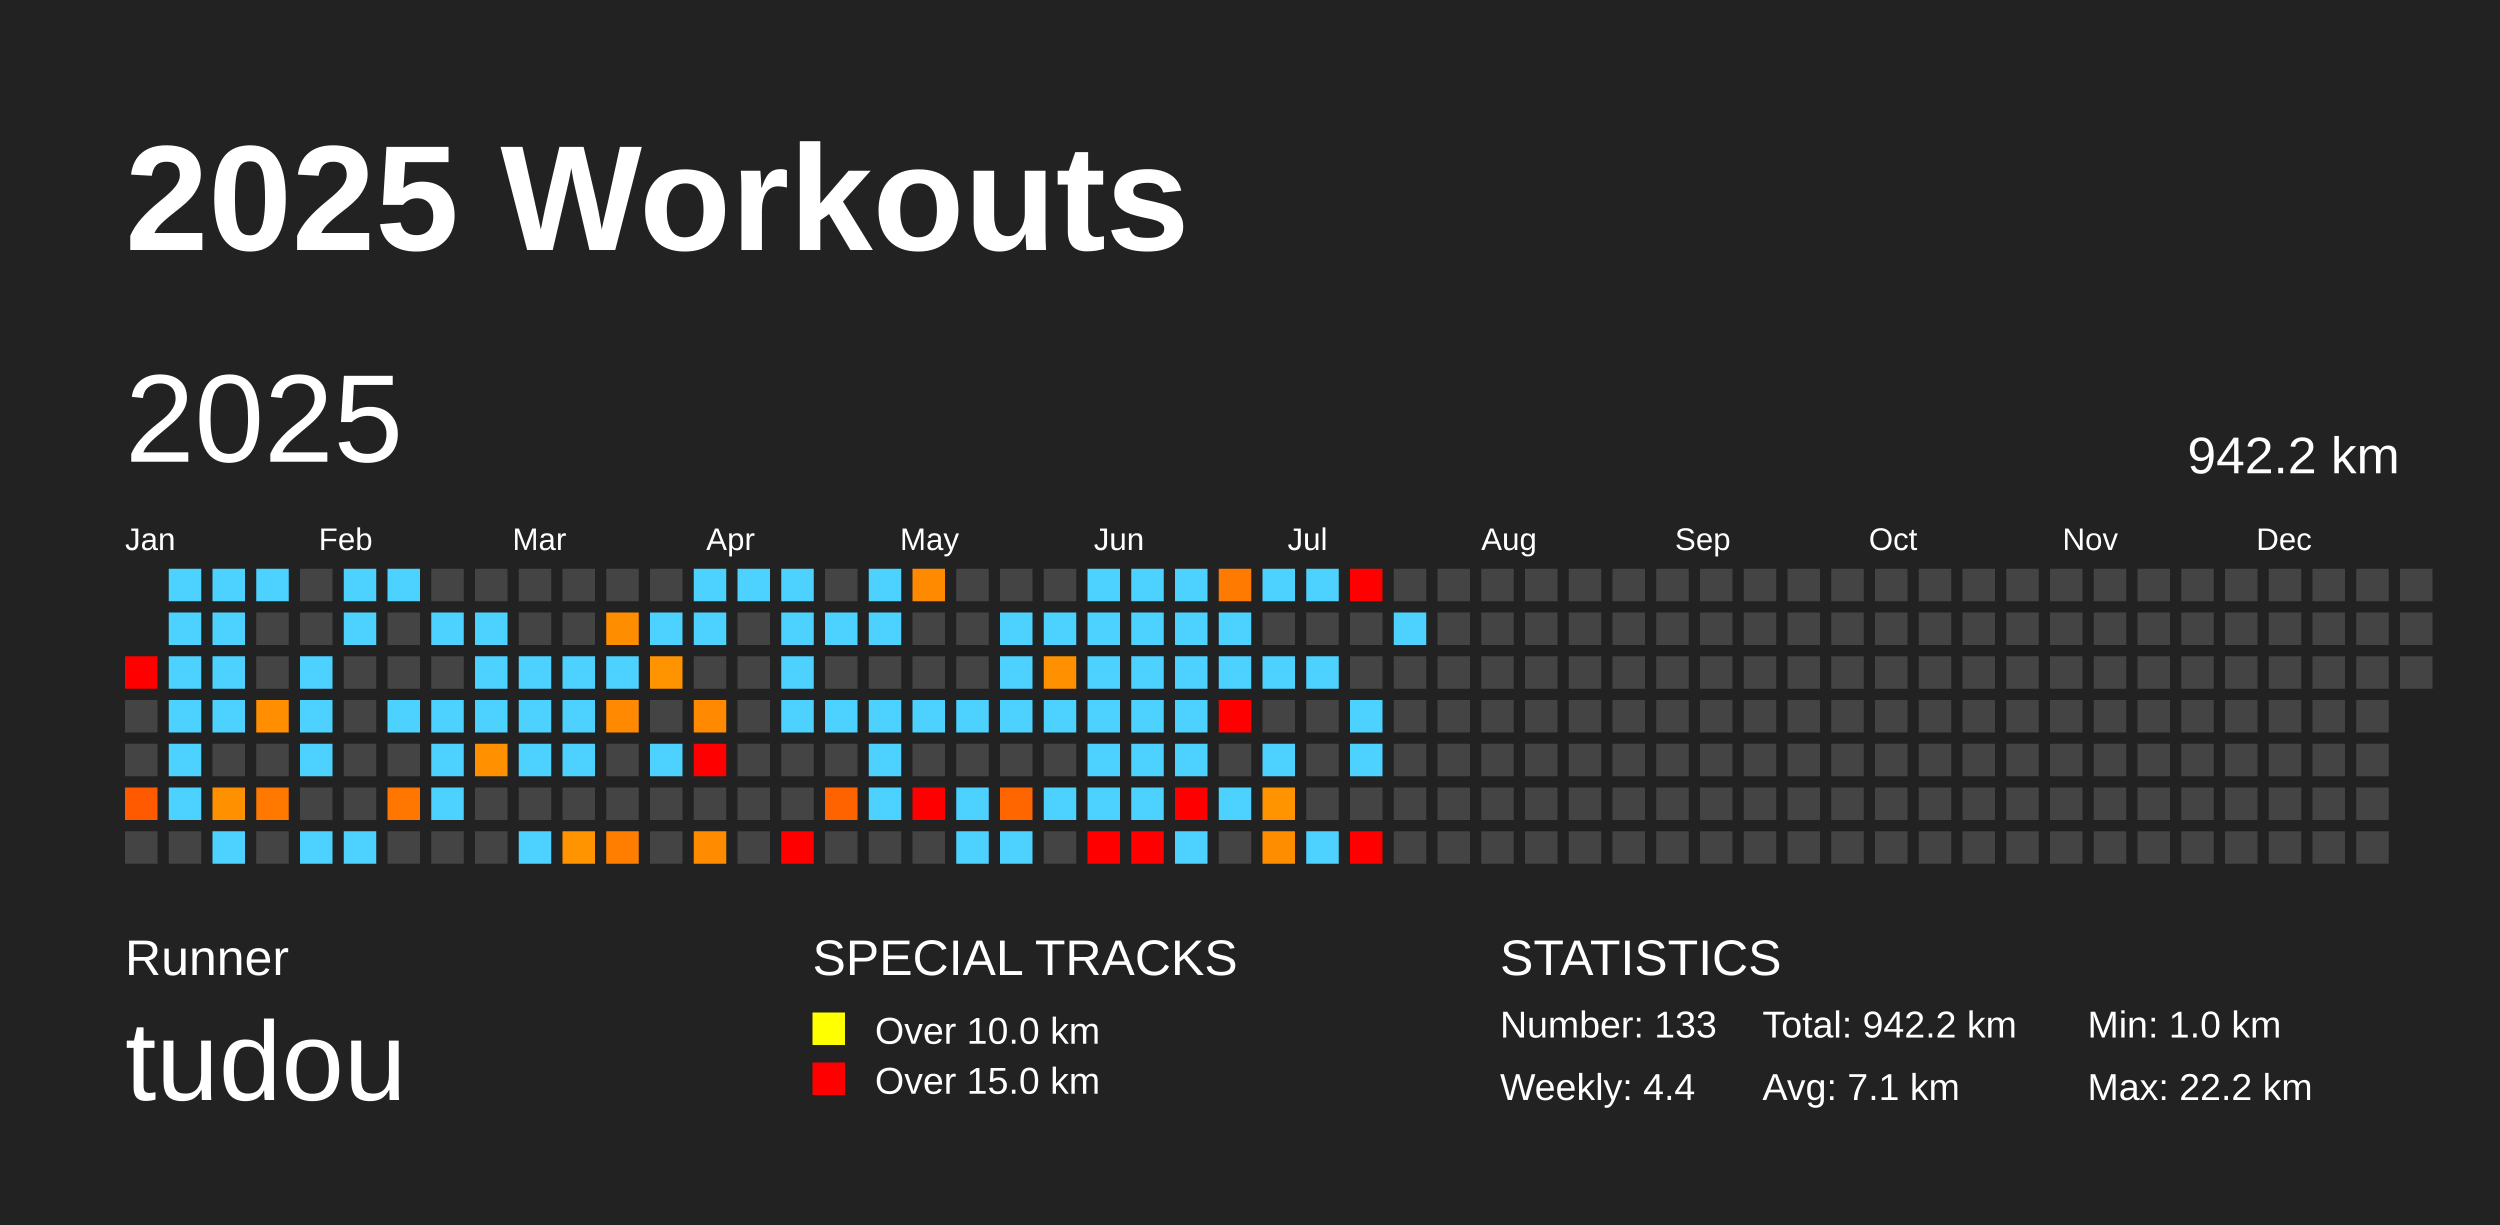
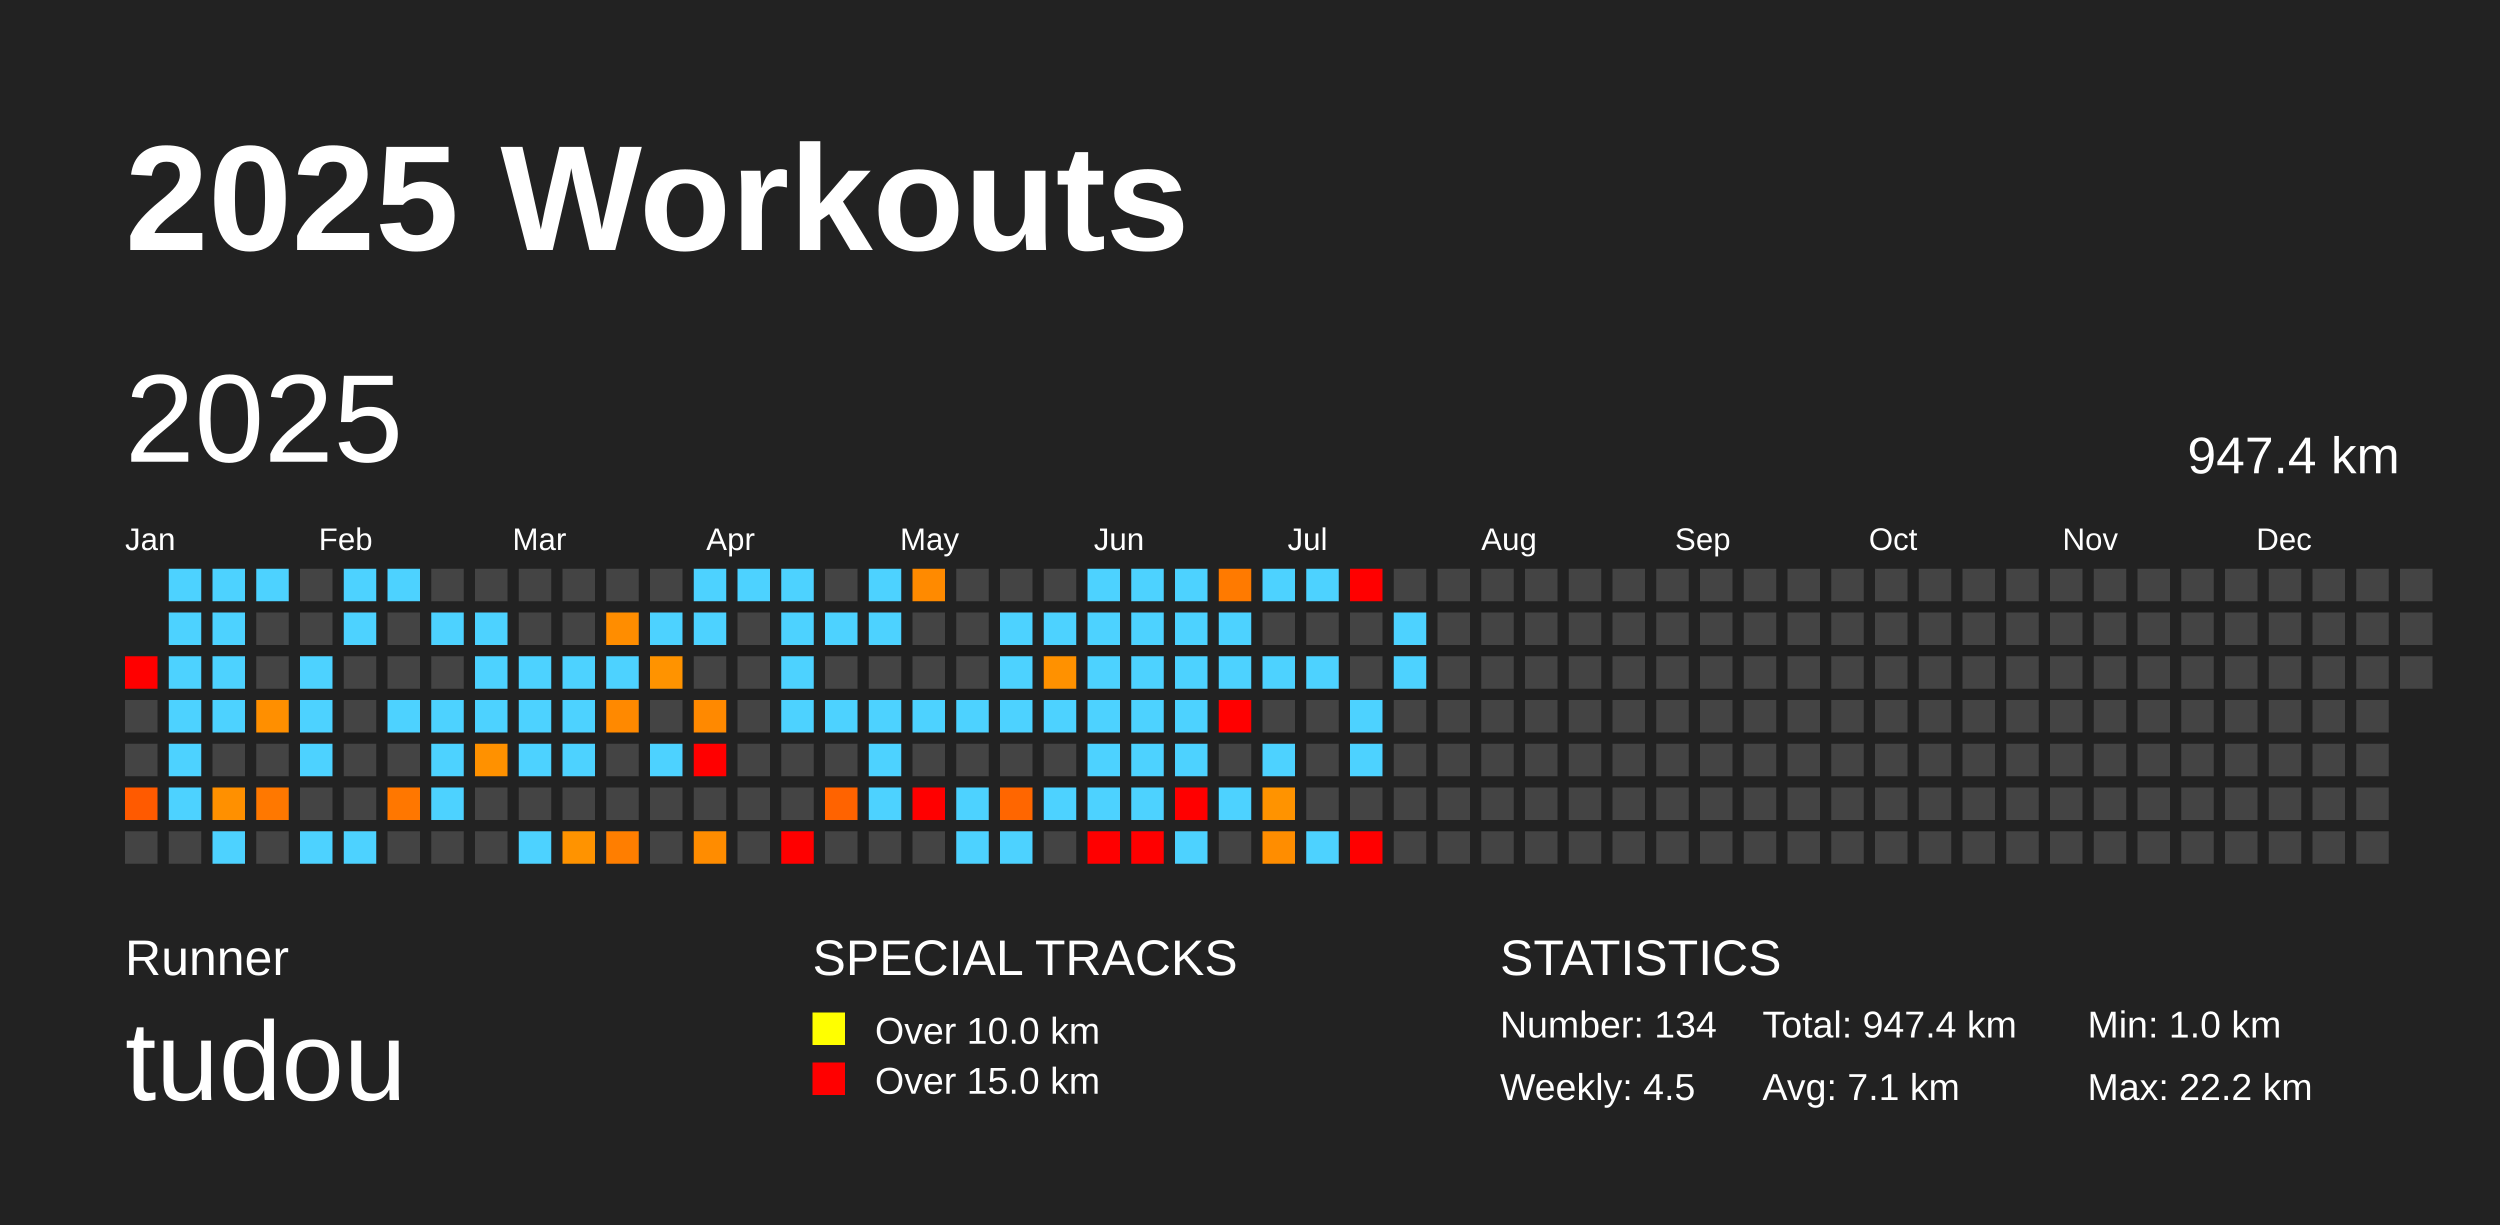
<svg xmlns="http://www.w3.org/2000/svg" baseProfile="full" height="98mm" version="1.1" viewBox="0,0,200,98" width="200mm">
  <defs />
  <rect fill="#222222" height="98" width="200" x="0" y="0" />
  <text fill="#FFFFFF" style="font-size:12px; font-family:Arial; font-weight:bold;" x="10" y="20">2025 Workouts</text>
  <text fill="#FFFFFF" style="font-size:4px; font-family:Arial" x="10" y="78">Runner</text>
  <text fill="#FFFFFF" style="font-size:9px; font-family:Arial" x="10" y="88">tudou</text>
  <text fill="#FFFFFF" style="font-size:4px; font-family:Arial" x="65" y="78">SPECIAL TRACKS</text>
  <rect fill="yellow" height="2.6" width="2.6" x="65" y="81" />
  <text fill="#FFFFFF" style="font-size:3px; font-family:Arial" x="70" y="83.5">Over 10.0 km</text>
  <rect fill="red" height="2.6" width="2.6" x="65" y="85" />
  <text fill="#FFFFFF" style="font-size:3px; font-family:Arial" x="70" y="87.5">Over 15.0 km</text>
  <text fill="#FFFFFF" style="font-size:4px; font-family:Arial" x="120" y="78">STATISTICS</text>
-   <text fill="#FFFFFF" style="font-size:3px; font-family:Arial" x="120" y="83">Number: 133</text>
-   <text fill="#FFFFFF" style="font-size:3px; font-family:Arial" x="120" y="88">Weekly: 4.4</text>
-   <text fill="#FFFFFF" style="font-size:3px; font-family:Arial" x="141" y="83">Total: 942.2 km</text>
+   <text fill="#FFFFFF" style="font-size:3px; font-family:Arial" x="120" y="83">Number: 134</text>
+   <text fill="#FFFFFF" style="font-size:3px; font-family:Arial" x="120" y="88">Weekly: 4.5</text>
+   <text fill="#FFFFFF" style="font-size:3px; font-family:Arial" x="141" y="83">Total: 947.4 km</text>
  <text fill="#FFFFFF" style="font-size:3px; font-family:Arial" x="141" y="88">Avg: 7.1 km</text>
  <text fill="#FFFFFF" style="font-size:3px; font-family:Arial" x="167" y="83">Min: 1.0 km</text>
  <text fill="#FFFFFF" style="font-size:3px; font-family:Arial" x="167" y="88">Max: 22.2 km</text>
  <text dominant-baseline="hanging" fill="#FFFFFF" style="font-size:10.0px; font-family:Arial;" x="10" y="30">2025</text>
-   <text dominant-baseline="hanging" fill="#FFFFFF" style="font-size:4.125px; font-family:Arial;" x="175" y="35">942.2 km</text>
+   <text dominant-baseline="hanging" fill="#FFFFFF" style="font-size:4.125px; font-family:Arial;" x="175" y="35">947.4 km</text>
  <text fill="#FFFFFF" style="font-size:2.5px; font-family:Arial" x="10.0" y="44">Jan</text>
  <text fill="#FFFFFF" style="font-size:2.5px; font-family:Arial" x="25.5" y="44">Feb</text>
  <text fill="#FFFFFF" style="font-size:2.5px; font-family:Arial" x="41.0" y="44">Mar</text>
  <text fill="#FFFFFF" style="font-size:2.5px; font-family:Arial" x="56.5" y="44">Apr</text>
  <text fill="#FFFFFF" style="font-size:2.5px; font-family:Arial" x="72.0" y="44">May</text>
  <text fill="#FFFFFF" style="font-size:2.5px; font-family:Arial" x="87.5" y="44">Jun</text>
  <text fill="#FFFFFF" style="font-size:2.5px; font-family:Arial" x="103.0" y="44">Jul</text>
  <text fill="#FFFFFF" style="font-size:2.5px; font-family:Arial" x="118.5" y="44">Aug</text>
  <text fill="#FFFFFF" style="font-size:2.5px; font-family:Arial" x="134.0" y="44">Sep</text>
  <text fill="#FFFFFF" style="font-size:2.5px; font-family:Arial" x="149.5" y="44">Oct</text>
  <text fill="#FFFFFF" style="font-size:2.5px; font-family:Arial" x="165.0" y="44">Nov</text>
  <text fill="#FFFFFF" style="font-size:2.5px; font-family:Arial" x="180.5" y="44">Dec</text>
  <rect fill="red" height="2.6" width="2.6" x="10.0" y="52.5" />
  <rect fill="#444444" height="2.6" width="2.6" x="10.0" y="56.0" />
  <rect fill="#444444" height="2.6" width="2.6" x="10.0" y="59.5" />
  <rect fill="#ff5a00" height="2.6" width="2.6" x="10.0" y="63.0" />
  <rect fill="#444444" height="2.6" width="2.6" x="10.0" y="66.5" />
  <rect fill="#4dd2ff" height="2.6" width="2.6" x="13.5" y="45.5" />
  <rect fill="#4dd2ff" height="2.6" width="2.6" x="13.5" y="49.0" />
  <rect fill="#4dd2ff" height="2.6" width="2.6" x="13.5" y="52.5" />
  <rect fill="#4dd2ff" height="2.6" width="2.6" x="13.5" y="56.0" />
  <rect fill="#4dd2ff" height="2.6" width="2.6" x="13.5" y="59.5" />
  <rect fill="#4dd2ff" height="2.6" width="2.6" x="13.5" y="63.0" />
  <rect fill="#444444" height="2.6" width="2.6" x="13.5" y="66.5" />
  <rect fill="#4dd2ff" height="2.6" width="2.6" x="17.0" y="45.5" />
  <rect fill="#4dd2ff" height="2.6" width="2.6" x="17.0" y="49.0" />
  <rect fill="#4dd2ff" height="2.6" width="2.6" x="17.0" y="52.5" />
  <rect fill="#4dd2ff" height="2.6" width="2.6" x="17.0" y="56.0" />
  <rect fill="#444444" height="2.6" width="2.6" x="17.0" y="59.5" />
  <rect fill="#ff9000" height="2.6" width="2.6" x="17.0" y="63.0" />
  <rect fill="#4dd2ff" height="2.6" width="2.6" x="17.0" y="66.5" />
  <rect fill="#4dd2ff" height="2.6" width="2.6" x="20.5" y="45.5" />
  <rect fill="#444444" height="2.6" width="2.6" x="20.5" y="49.0" />
  <rect fill="#444444" height="2.6" width="2.6" x="20.5" y="52.5" />
  <rect fill="#ff8f00" height="2.6" width="2.6" x="20.5" y="56.0" />
  <rect fill="#444444" height="2.6" width="2.6" x="20.5" y="59.5" />
  <rect fill="#ff7800" height="2.6" width="2.6" x="20.5" y="63.0" />
  <rect fill="#444444" height="2.6" width="2.6" x="20.5" y="66.5" />
  <rect fill="#444444" height="2.6" width="2.6" x="24.0" y="45.5" />
  <rect fill="#444444" height="2.6" width="2.6" x="24.0" y="49.0" />
  <rect fill="#4dd2ff" height="2.6" width="2.6" x="24.0" y="52.5" />
  <rect fill="#4dd2ff" height="2.6" width="2.6" x="24.0" y="56.0" />
  <rect fill="#4dd2ff" height="2.6" width="2.6" x="24.0" y="59.5" />
  <rect fill="#444444" height="2.6" width="2.6" x="24.0" y="63.0" />
  <rect fill="#4dd2ff" height="2.6" width="2.6" x="24.0" y="66.5" />
  <rect fill="#4dd2ff" height="2.6" width="2.6" x="27.5" y="45.5" />
  <rect fill="#4dd2ff" height="2.6" width="2.6" x="27.5" y="49.0" />
  <rect fill="#444444" height="2.6" width="2.6" x="27.5" y="52.5" />
  <rect fill="#444444" height="2.6" width="2.6" x="27.5" y="56.0" />
  <rect fill="#444444" height="2.6" width="2.6" x="27.5" y="59.5" />
  <rect fill="#444444" height="2.6" width="2.6" x="27.5" y="63.0" />
  <rect fill="#4dd2ff" height="2.6" width="2.6" x="27.5" y="66.5" />
  <rect fill="#4dd2ff" height="2.6" width="2.6" x="31.0" y="45.5" />
  <rect fill="#444444" height="2.6" width="2.6" x="31.0" y="49.0" />
  <rect fill="#444444" height="2.6" width="2.6" x="31.0" y="52.5" />
  <rect fill="#4dd2ff" height="2.6" width="2.6" x="31.0" y="56.0" />
  <rect fill="#444444" height="2.6" width="2.6" x="31.0" y="59.5" />
  <rect fill="#ff7700" height="2.6" width="2.6" x="31.0" y="63.0" />
  <rect fill="#444444" height="2.6" width="2.6" x="31.0" y="66.5" />
  <rect fill="#444444" height="2.6" width="2.6" x="34.5" y="45.5" />
  <rect fill="#4dd2ff" height="2.6" width="2.6" x="34.5" y="49.0" />
  <rect fill="#444444" height="2.6" width="2.6" x="34.5" y="52.5" />
  <rect fill="#4dd2ff" height="2.6" width="2.6" x="34.5" y="56.0" />
  <rect fill="#4dd2ff" height="2.6" width="2.6" x="34.5" y="59.5" />
  <rect fill="#4dd2ff" height="2.6" width="2.6" x="34.5" y="63.0" />
  <rect fill="#444444" height="2.6" width="2.6" x="34.5" y="66.5" />
  <rect fill="#444444" height="2.6" width="2.6" x="38.0" y="45.5" />
  <rect fill="#4dd2ff" height="2.6" width="2.6" x="38.0" y="49.0" />
  <rect fill="#4dd2ff" height="2.6" width="2.6" x="38.0" y="52.5" />
  <rect fill="#4dd2ff" height="2.6" width="2.6" x="38.0" y="56.0" />
  <rect fill="#ff9100" height="2.6" width="2.6" x="38.0" y="59.5" />
  <rect fill="#444444" height="2.6" width="2.6" x="38.0" y="63.0" />
  <rect fill="#444444" height="2.6" width="2.6" x="38.0" y="66.5" />
  <rect fill="#444444" height="2.6" width="2.6" x="41.5" y="45.5" />
  <rect fill="#444444" height="2.6" width="2.6" x="41.5" y="49.0" />
  <rect fill="#4dd2ff" height="2.6" width="2.6" x="41.5" y="52.5" />
  <rect fill="#4dd2ff" height="2.6" width="2.6" x="41.5" y="56.0" />
  <rect fill="#4dd2ff" height="2.6" width="2.6" x="41.5" y="59.5" />
  <rect fill="#444444" height="2.6" width="2.6" x="41.5" y="63.0" />
  <rect fill="#4dd2ff" height="2.6" width="2.6" x="41.5" y="66.5" />
  <rect fill="#444444" height="2.6" width="2.6" x="45.0" y="45.5" />
  <rect fill="#444444" height="2.6" width="2.6" x="45.0" y="49.0" />
  <rect fill="#4dd2ff" height="2.6" width="2.6" x="45.0" y="52.5" />
  <rect fill="#4dd2ff" height="2.6" width="2.6" x="45.0" y="56.0" />
  <rect fill="#4dd2ff" height="2.6" width="2.6" x="45.0" y="59.5" />
  <rect fill="#444444" height="2.6" width="2.6" x="45.0" y="63.0" />
  <rect fill="#ff9300" height="2.6" width="2.6" x="45.0" y="66.5" />
  <rect fill="#444444" height="2.6" width="2.6" x="48.5" y="45.5" />
  <rect fill="#ff8d00" height="2.6" width="2.6" x="48.5" y="49.0" />
  <rect fill="#4dd2ff" height="2.6" width="2.6" x="48.5" y="52.5" />
  <rect fill="#ff8900" height="2.6" width="2.6" x="48.5" y="56.0" />
  <rect fill="#444444" height="2.6" width="2.6" x="48.5" y="59.5" />
  <rect fill="#444444" height="2.6" width="2.6" x="48.5" y="63.0" />
  <rect fill="#ff7e00" height="2.6" width="2.6" x="48.5" y="66.5" />
  <rect fill="#444444" height="2.6" width="2.6" x="52.0" y="45.5" />
  <rect fill="#4dd2ff" height="2.6" width="2.6" x="52.0" y="49.0" />
  <rect fill="#ff9300" height="2.6" width="2.6" x="52.0" y="52.5" />
  <rect fill="#444444" height="2.6" width="2.6" x="52.0" y="56.0" />
  <rect fill="#4dd2ff" height="2.6" width="2.6" x="52.0" y="59.5" />
  <rect fill="#444444" height="2.6" width="2.6" x="52.0" y="63.0" />
  <rect fill="#444444" height="2.6" width="2.6" x="52.0" y="66.5" />
  <rect fill="#4dd2ff" height="2.6" width="2.6" x="55.5" y="45.5" />
  <rect fill="#4dd2ff" height="2.6" width="2.6" x="55.5" y="49.0" />
  <rect fill="#444444" height="2.6" width="2.6" x="55.5" y="52.5" />
  <rect fill="#ff8900" height="2.6" width="2.6" x="55.5" y="56.0" />
  <rect fill="red" height="2.6" width="2.6" x="55.5" y="59.5" />
  <rect fill="#444444" height="2.6" width="2.6" x="55.5" y="63.0" />
  <rect fill="#ff8c00" height="2.6" width="2.6" x="55.5" y="66.5" />
  <rect fill="#4dd2ff" height="2.6" width="2.6" x="59.0" y="45.5" />
  <rect fill="#444444" height="2.6" width="2.6" x="59.0" y="49.0" />
  <rect fill="#444444" height="2.6" width="2.6" x="59.0" y="52.5" />
  <rect fill="#444444" height="2.6" width="2.6" x="59.0" y="56.0" />
  <rect fill="#444444" height="2.6" width="2.6" x="59.0" y="59.5" />
  <rect fill="#444444" height="2.6" width="2.6" x="59.0" y="63.0" />
  <rect fill="#444444" height="2.6" width="2.6" x="59.0" y="66.5" />
  <rect fill="#4dd2ff" height="2.6" width="2.6" x="62.5" y="45.5" />
  <rect fill="#4dd2ff" height="2.6" width="2.6" x="62.5" y="49.0" />
  <rect fill="#4dd2ff" height="2.6" width="2.6" x="62.5" y="52.5" />
  <rect fill="#4dd2ff" height="2.6" width="2.6" x="62.5" y="56.0" />
  <rect fill="#444444" height="2.6" width="2.6" x="62.5" y="59.5" />
  <rect fill="#444444" height="2.6" width="2.6" x="62.5" y="63.0" />
  <rect fill="red" height="2.6" width="2.6" x="62.5" y="66.5" />
  <rect fill="#444444" height="2.6" width="2.6" x="66.0" y="45.5" />
  <rect fill="#4dd2ff" height="2.6" width="2.6" x="66.0" y="49.0" />
  <rect fill="#444444" height="2.6" width="2.6" x="66.0" y="52.5" />
  <rect fill="#4dd2ff" height="2.6" width="2.6" x="66.0" y="56.0" />
  <rect fill="#444444" height="2.6" width="2.6" x="66.0" y="59.5" />
  <rect fill="#ff6300" height="2.6" width="2.6" x="66.0" y="63.0" />
  <rect fill="#444444" height="2.6" width="2.6" x="66.0" y="66.5" />
  <rect fill="#4dd2ff" height="2.6" width="2.6" x="69.5" y="45.5" />
  <rect fill="#4dd2ff" height="2.6" width="2.6" x="69.5" y="49.0" />
  <rect fill="#444444" height="2.6" width="2.6" x="69.5" y="52.5" />
  <rect fill="#4dd2ff" height="2.6" width="2.6" x="69.5" y="56.0" />
  <rect fill="#4dd2ff" height="2.6" width="2.6" x="69.5" y="59.5" />
  <rect fill="#4dd2ff" height="2.6" width="2.6" x="69.5" y="63.0" />
  <rect fill="#444444" height="2.6" width="2.6" x="69.5" y="66.5" />
  <rect fill="#ff8a00" height="2.6" width="2.6" x="73.0" y="45.5" />
  <rect fill="#444444" height="2.6" width="2.6" x="73.0" y="49.0" />
  <rect fill="#444444" height="2.6" width="2.6" x="73.0" y="52.5" />
  <rect fill="#4dd2ff" height="2.6" width="2.6" x="73.0" y="56.0" />
  <rect fill="#444444" height="2.6" width="2.6" x="73.0" y="59.5" />
  <rect fill="red" height="2.6" width="2.6" x="73.0" y="63.0" />
  <rect fill="#444444" height="2.6" width="2.6" x="73.0" y="66.5" />
  <rect fill="#444444" height="2.6" width="2.6" x="76.5" y="45.5" />
  <rect fill="#444444" height="2.6" width="2.6" x="76.5" y="49.0" />
  <rect fill="#444444" height="2.6" width="2.6" x="76.5" y="52.5" />
  <rect fill="#4dd2ff" height="2.6" width="2.6" x="76.5" y="56.0" />
  <rect fill="#444444" height="2.6" width="2.6" x="76.5" y="59.5" />
  <rect fill="#4dd2ff" height="2.6" width="2.6" x="76.5" y="63.0" />
  <rect fill="#4dd2ff" height="2.6" width="2.6" x="76.5" y="66.5" />
  <rect fill="#444444" height="2.6" width="2.6" x="80.0" y="45.5" />
  <rect fill="#4dd2ff" height="2.6" width="2.6" x="80.0" y="49.0" />
  <rect fill="#4dd2ff" height="2.6" width="2.6" x="80.0" y="52.5" />
  <rect fill="#4dd2ff" height="2.6" width="2.6" x="80.0" y="56.0" />
  <rect fill="#444444" height="2.6" width="2.6" x="80.0" y="59.5" />
  <rect fill="#ff6600" height="2.6" width="2.6" x="80.0" y="63.0" />
  <rect fill="#4dd2ff" height="2.6" width="2.6" x="80.0" y="66.5" />
  <rect fill="#444444" height="2.6" width="2.6" x="83.5" y="45.5" />
  <rect fill="#4dd2ff" height="2.6" width="2.6" x="83.5" y="49.0" />
  <rect fill="#ff9100" height="2.6" width="2.6" x="83.5" y="52.5" />
  <rect fill="#4dd2ff" height="2.6" width="2.6" x="83.5" y="56.0" />
  <rect fill="#444444" height="2.6" width="2.6" x="83.5" y="59.5" />
  <rect fill="#4dd2ff" height="2.6" width="2.6" x="83.5" y="63.0" />
  <rect fill="#444444" height="2.6" width="2.6" x="83.5" y="66.5" />
  <rect fill="#4dd2ff" height="2.6" width="2.6" x="87.0" y="45.5" />
  <rect fill="#4dd2ff" height="2.6" width="2.6" x="87.0" y="49.0" />
  <rect fill="#4dd2ff" height="2.6" width="2.6" x="87.0" y="52.5" />
  <rect fill="#4dd2ff" height="2.6" width="2.6" x="87.0" y="56.0" />
  <rect fill="#4dd2ff" height="2.6" width="2.6" x="87.0" y="59.5" />
  <rect fill="#4dd2ff" height="2.6" width="2.6" x="87.0" y="63.0" />
  <rect fill="red" height="2.6" width="2.6" x="87.0" y="66.5" />
  <rect fill="#4dd2ff" height="2.6" width="2.6" x="90.5" y="45.5" />
  <rect fill="#4dd2ff" height="2.6" width="2.6" x="90.5" y="49.0" />
  <rect fill="#4dd2ff" height="2.6" width="2.6" x="90.5" y="52.5" />
  <rect fill="#4dd2ff" height="2.6" width="2.6" x="90.5" y="56.0" />
  <rect fill="#4dd2ff" height="2.6" width="2.6" x="90.5" y="59.5" />
  <rect fill="#4dd2ff" height="2.6" width="2.6" x="90.5" y="63.0" />
  <rect fill="red" height="2.6" width="2.6" x="90.5" y="66.5" />
  <rect fill="#4dd2ff" height="2.6" width="2.6" x="94.0" y="45.5" />
  <rect fill="#4dd2ff" height="2.6" width="2.6" x="94.0" y="49.0" />
  <rect fill="#4dd2ff" height="2.6" width="2.6" x="94.0" y="52.5" />
  <rect fill="#4dd2ff" height="2.6" width="2.6" x="94.0" y="56.0" />
  <rect fill="#4dd2ff" height="2.6" width="2.6" x="94.0" y="59.5" />
  <rect fill="red" height="2.6" width="2.6" x="94.0" y="63.0" />
  <rect fill="#4dd2ff" height="2.6" width="2.6" x="94.0" y="66.5" />
  <rect fill="#ff7a00" height="2.6" width="2.6" x="97.5" y="45.5" />
  <rect fill="#4dd2ff" height="2.6" width="2.6" x="97.5" y="49.0" />
  <rect fill="#4dd2ff" height="2.6" width="2.6" x="97.5" y="52.5" />
  <rect fill="red" height="2.6" width="2.6" x="97.5" y="56.0" />
  <rect fill="#444444" height="2.6" width="2.6" x="97.5" y="59.5" />
  <rect fill="#4dd2ff" height="2.6" width="2.6" x="97.5" y="63.0" />
  <rect fill="#444444" height="2.6" width="2.6" x="97.5" y="66.5" />
  <rect fill="#4dd2ff" height="2.6" width="2.6" x="101.0" y="45.5" />
  <rect fill="#444444" height="2.6" width="2.6" x="101.0" y="49.0" />
  <rect fill="#4dd2ff" height="2.6" width="2.6" x="101.0" y="52.5" />
  <rect fill="#444444" height="2.6" width="2.6" x="101.0" y="56.0" />
  <rect fill="#4dd2ff" height="2.6" width="2.6" x="101.0" y="59.5" />
  <rect fill="#ff9300" height="2.6" width="2.6" x="101.0" y="63.0" />
  <rect fill="#ff8d00" height="2.6" width="2.6" x="101.0" y="66.5" />
  <rect fill="#4dd2ff" height="2.6" width="2.6" x="104.5" y="45.5" />
  <rect fill="#444444" height="2.6" width="2.6" x="104.5" y="49.0" />
  <rect fill="#4dd2ff" height="2.6" width="2.6" x="104.5" y="52.5" />
  <rect fill="#444444" height="2.6" width="2.6" x="104.5" y="56.0" />
  <rect fill="#444444" height="2.6" width="2.6" x="104.5" y="59.5" />
  <rect fill="#444444" height="2.6" width="2.6" x="104.5" y="63.0" />
  <rect fill="#4dd2ff" height="2.6" width="2.6" x="104.5" y="66.5" />
  <rect fill="red" height="2.6" width="2.6" x="108.0" y="45.5" />
  <rect fill="#444444" height="2.6" width="2.6" x="108.0" y="49.0" />
  <rect fill="#444444" height="2.6" width="2.6" x="108.0" y="52.5" />
  <rect fill="#4dd2ff" height="2.6" width="2.6" x="108.0" y="56.0" />
  <rect fill="#4dd2ff" height="2.6" width="2.6" x="108.0" y="59.5" />
  <rect fill="#444444" height="2.6" width="2.6" x="108.0" y="63.0" />
  <rect fill="red" height="2.6" width="2.6" x="108.0" y="66.5" />
  <rect fill="#444444" height="2.6" width="2.6" x="111.5" y="45.5" />
  <rect fill="#4dd2ff" height="2.6" width="2.6" x="111.5" y="49.0" />
-   <rect fill="#444444" height="2.6" width="2.6" x="111.5" y="52.5" />
+   <rect fill="#4dd2ff" height="2.6" width="2.6" x="111.5" y="52.5" />
  <rect fill="#444444" height="2.6" width="2.6" x="111.5" y="56.0" />
  <rect fill="#444444" height="2.6" width="2.6" x="111.5" y="59.5" />
  <rect fill="#444444" height="2.6" width="2.6" x="111.5" y="63.0" />
  <rect fill="#444444" height="2.6" width="2.6" x="111.5" y="66.5" />
  <rect fill="#444444" height="2.6" width="2.6" x="115.0" y="45.5" />
  <rect fill="#444444" height="2.6" width="2.6" x="115.0" y="49.0" />
  <rect fill="#444444" height="2.6" width="2.6" x="115.0" y="52.5" />
  <rect fill="#444444" height="2.6" width="2.6" x="115.0" y="56.0" />
  <rect fill="#444444" height="2.6" width="2.6" x="115.0" y="59.5" />
  <rect fill="#444444" height="2.6" width="2.6" x="115.0" y="63.0" />
  <rect fill="#444444" height="2.6" width="2.6" x="115.0" y="66.5" />
  <rect fill="#444444" height="2.6" width="2.6" x="118.5" y="45.5" />
  <rect fill="#444444" height="2.6" width="2.6" x="118.5" y="49.0" />
  <rect fill="#444444" height="2.6" width="2.6" x="118.5" y="52.5" />
  <rect fill="#444444" height="2.6" width="2.6" x="118.5" y="56.0" />
  <rect fill="#444444" height="2.6" width="2.6" x="118.5" y="59.5" />
  <rect fill="#444444" height="2.6" width="2.6" x="118.5" y="63.0" />
  <rect fill="#444444" height="2.6" width="2.6" x="118.5" y="66.5" />
  <rect fill="#444444" height="2.6" width="2.6" x="122.0" y="45.5" />
  <rect fill="#444444" height="2.6" width="2.6" x="122.0" y="49.0" />
  <rect fill="#444444" height="2.6" width="2.6" x="122.0" y="52.5" />
  <rect fill="#444444" height="2.6" width="2.6" x="122.0" y="56.0" />
  <rect fill="#444444" height="2.6" width="2.6" x="122.0" y="59.5" />
  <rect fill="#444444" height="2.6" width="2.6" x="122.0" y="63.0" />
  <rect fill="#444444" height="2.6" width="2.6" x="122.0" y="66.5" />
  <rect fill="#444444" height="2.6" width="2.6" x="125.5" y="45.5" />
  <rect fill="#444444" height="2.6" width="2.6" x="125.5" y="49.0" />
  <rect fill="#444444" height="2.6" width="2.6" x="125.5" y="52.5" />
  <rect fill="#444444" height="2.6" width="2.6" x="125.5" y="56.0" />
  <rect fill="#444444" height="2.6" width="2.6" x="125.5" y="59.5" />
  <rect fill="#444444" height="2.6" width="2.6" x="125.5" y="63.0" />
  <rect fill="#444444" height="2.6" width="2.6" x="125.5" y="66.5" />
  <rect fill="#444444" height="2.6" width="2.6" x="129.0" y="45.5" />
  <rect fill="#444444" height="2.6" width="2.6" x="129.0" y="49.0" />
  <rect fill="#444444" height="2.6" width="2.6" x="129.0" y="52.5" />
  <rect fill="#444444" height="2.6" width="2.6" x="129.0" y="56.0" />
  <rect fill="#444444" height="2.6" width="2.6" x="129.0" y="59.5" />
  <rect fill="#444444" height="2.6" width="2.6" x="129.0" y="63.0" />
  <rect fill="#444444" height="2.6" width="2.6" x="129.0" y="66.5" />
  <rect fill="#444444" height="2.6" width="2.6" x="132.5" y="45.5" />
  <rect fill="#444444" height="2.6" width="2.6" x="132.5" y="49.0" />
  <rect fill="#444444" height="2.6" width="2.6" x="132.5" y="52.5" />
  <rect fill="#444444" height="2.6" width="2.6" x="132.5" y="56.0" />
  <rect fill="#444444" height="2.6" width="2.6" x="132.5" y="59.5" />
  <rect fill="#444444" height="2.6" width="2.6" x="132.5" y="63.0" />
  <rect fill="#444444" height="2.6" width="2.6" x="132.5" y="66.5" />
  <rect fill="#444444" height="2.6" width="2.6" x="136.0" y="45.5" />
  <rect fill="#444444" height="2.6" width="2.6" x="136.0" y="49.0" />
  <rect fill="#444444" height="2.6" width="2.6" x="136.0" y="52.5" />
  <rect fill="#444444" height="2.6" width="2.6" x="136.0" y="56.0" />
  <rect fill="#444444" height="2.6" width="2.6" x="136.0" y="59.5" />
  <rect fill="#444444" height="2.6" width="2.6" x="136.0" y="63.0" />
  <rect fill="#444444" height="2.6" width="2.6" x="136.0" y="66.5" />
  <rect fill="#444444" height="2.6" width="2.6" x="139.5" y="45.5" />
  <rect fill="#444444" height="2.6" width="2.6" x="139.5" y="49.0" />
  <rect fill="#444444" height="2.6" width="2.6" x="139.5" y="52.5" />
  <rect fill="#444444" height="2.6" width="2.6" x="139.5" y="56.0" />
  <rect fill="#444444" height="2.6" width="2.6" x="139.5" y="59.5" />
  <rect fill="#444444" height="2.6" width="2.6" x="139.5" y="63.0" />
  <rect fill="#444444" height="2.6" width="2.6" x="139.5" y="66.5" />
  <rect fill="#444444" height="2.6" width="2.6" x="143.0" y="45.5" />
  <rect fill="#444444" height="2.6" width="2.6" x="143.0" y="49.0" />
  <rect fill="#444444" height="2.6" width="2.6" x="143.0" y="52.5" />
  <rect fill="#444444" height="2.6" width="2.6" x="143.0" y="56.0" />
  <rect fill="#444444" height="2.6" width="2.6" x="143.0" y="59.5" />
  <rect fill="#444444" height="2.6" width="2.6" x="143.0" y="63.0" />
  <rect fill="#444444" height="2.6" width="2.6" x="143.0" y="66.5" />
  <rect fill="#444444" height="2.6" width="2.6" x="146.5" y="45.5" />
  <rect fill="#444444" height="2.6" width="2.6" x="146.5" y="49.0" />
  <rect fill="#444444" height="2.6" width="2.6" x="146.5" y="52.5" />
  <rect fill="#444444" height="2.6" width="2.6" x="146.5" y="56.0" />
  <rect fill="#444444" height="2.6" width="2.6" x="146.5" y="59.5" />
  <rect fill="#444444" height="2.6" width="2.6" x="146.5" y="63.0" />
  <rect fill="#444444" height="2.6" width="2.6" x="146.5" y="66.5" />
  <rect fill="#444444" height="2.6" width="2.6" x="150.0" y="45.5" />
  <rect fill="#444444" height="2.6" width="2.6" x="150.0" y="49.0" />
  <rect fill="#444444" height="2.6" width="2.6" x="150.0" y="52.5" />
  <rect fill="#444444" height="2.6" width="2.6" x="150.0" y="56.0" />
  <rect fill="#444444" height="2.6" width="2.6" x="150.0" y="59.5" />
  <rect fill="#444444" height="2.6" width="2.6" x="150.0" y="63.0" />
  <rect fill="#444444" height="2.6" width="2.6" x="150.0" y="66.5" />
  <rect fill="#444444" height="2.6" width="2.6" x="153.5" y="45.5" />
  <rect fill="#444444" height="2.6" width="2.6" x="153.5" y="49.0" />
  <rect fill="#444444" height="2.6" width="2.6" x="153.5" y="52.5" />
  <rect fill="#444444" height="2.6" width="2.6" x="153.5" y="56.0" />
  <rect fill="#444444" height="2.6" width="2.6" x="153.5" y="59.5" />
  <rect fill="#444444" height="2.6" width="2.6" x="153.5" y="63.0" />
  <rect fill="#444444" height="2.6" width="2.6" x="153.5" y="66.5" />
  <rect fill="#444444" height="2.6" width="2.6" x="157.0" y="45.5" />
  <rect fill="#444444" height="2.6" width="2.6" x="157.0" y="49.0" />
  <rect fill="#444444" height="2.6" width="2.6" x="157.0" y="52.5" />
  <rect fill="#444444" height="2.6" width="2.6" x="157.0" y="56.0" />
  <rect fill="#444444" height="2.6" width="2.6" x="157.0" y="59.5" />
  <rect fill="#444444" height="2.6" width="2.6" x="157.0" y="63.0" />
  <rect fill="#444444" height="2.6" width="2.6" x="157.0" y="66.5" />
  <rect fill="#444444" height="2.6" width="2.6" x="160.5" y="45.5" />
  <rect fill="#444444" height="2.6" width="2.6" x="160.5" y="49.0" />
  <rect fill="#444444" height="2.6" width="2.6" x="160.5" y="52.5" />
  <rect fill="#444444" height="2.6" width="2.6" x="160.5" y="56.0" />
  <rect fill="#444444" height="2.6" width="2.6" x="160.5" y="59.5" />
  <rect fill="#444444" height="2.6" width="2.6" x="160.5" y="63.0" />
  <rect fill="#444444" height="2.6" width="2.6" x="160.5" y="66.5" />
  <rect fill="#444444" height="2.6" width="2.6" x="164.0" y="45.5" />
  <rect fill="#444444" height="2.6" width="2.6" x="164.0" y="49.0" />
  <rect fill="#444444" height="2.6" width="2.6" x="164.0" y="52.5" />
  <rect fill="#444444" height="2.6" width="2.6" x="164.0" y="56.0" />
  <rect fill="#444444" height="2.6" width="2.6" x="164.0" y="59.5" />
  <rect fill="#444444" height="2.6" width="2.6" x="164.0" y="63.0" />
  <rect fill="#444444" height="2.6" width="2.6" x="164.0" y="66.5" />
  <rect fill="#444444" height="2.6" width="2.6" x="167.5" y="45.5" />
  <rect fill="#444444" height="2.6" width="2.6" x="167.5" y="49.0" />
  <rect fill="#444444" height="2.6" width="2.6" x="167.5" y="52.5" />
  <rect fill="#444444" height="2.6" width="2.6" x="167.5" y="56.0" />
  <rect fill="#444444" height="2.6" width="2.6" x="167.5" y="59.5" />
  <rect fill="#444444" height="2.6" width="2.6" x="167.5" y="63.0" />
  <rect fill="#444444" height="2.6" width="2.6" x="167.5" y="66.5" />
  <rect fill="#444444" height="2.6" width="2.6" x="171.0" y="45.5" />
  <rect fill="#444444" height="2.6" width="2.6" x="171.0" y="49.0" />
  <rect fill="#444444" height="2.6" width="2.6" x="171.0" y="52.5" />
  <rect fill="#444444" height="2.6" width="2.6" x="171.0" y="56.0" />
  <rect fill="#444444" height="2.6" width="2.6" x="171.0" y="59.5" />
  <rect fill="#444444" height="2.6" width="2.6" x="171.0" y="63.0" />
  <rect fill="#444444" height="2.6" width="2.6" x="171.0" y="66.5" />
  <rect fill="#444444" height="2.6" width="2.6" x="174.5" y="45.5" />
  <rect fill="#444444" height="2.6" width="2.6" x="174.5" y="49.0" />
  <rect fill="#444444" height="2.6" width="2.6" x="174.5" y="52.5" />
  <rect fill="#444444" height="2.6" width="2.6" x="174.5" y="56.0" />
  <rect fill="#444444" height="2.6" width="2.6" x="174.5" y="59.5" />
  <rect fill="#444444" height="2.6" width="2.6" x="174.5" y="63.0" />
  <rect fill="#444444" height="2.6" width="2.6" x="174.5" y="66.5" />
  <rect fill="#444444" height="2.6" width="2.6" x="178.0" y="45.5" />
  <rect fill="#444444" height="2.6" width="2.6" x="178.0" y="49.0" />
  <rect fill="#444444" height="2.6" width="2.6" x="178.0" y="52.5" />
  <rect fill="#444444" height="2.6" width="2.6" x="178.0" y="56.0" />
  <rect fill="#444444" height="2.6" width="2.6" x="178.0" y="59.5" />
  <rect fill="#444444" height="2.6" width="2.6" x="178.0" y="63.0" />
  <rect fill="#444444" height="2.6" width="2.6" x="178.0" y="66.5" />
  <rect fill="#444444" height="2.6" width="2.6" x="181.5" y="45.5" />
  <rect fill="#444444" height="2.6" width="2.6" x="181.5" y="49.0" />
  <rect fill="#444444" height="2.6" width="2.6" x="181.5" y="52.5" />
  <rect fill="#444444" height="2.6" width="2.6" x="181.5" y="56.0" />
  <rect fill="#444444" height="2.6" width="2.6" x="181.5" y="59.5" />
  <rect fill="#444444" height="2.6" width="2.6" x="181.5" y="63.0" />
  <rect fill="#444444" height="2.6" width="2.6" x="181.5" y="66.5" />
  <rect fill="#444444" height="2.6" width="2.6" x="185.0" y="45.5" />
  <rect fill="#444444" height="2.6" width="2.6" x="185.0" y="49.0" />
  <rect fill="#444444" height="2.6" width="2.6" x="185.0" y="52.5" />
  <rect fill="#444444" height="2.6" width="2.6" x="185.0" y="56.0" />
  <rect fill="#444444" height="2.6" width="2.6" x="185.0" y="59.5" />
  <rect fill="#444444" height="2.6" width="2.6" x="185.0" y="63.0" />
  <rect fill="#444444" height="2.6" width="2.6" x="185.0" y="66.5" />
  <rect fill="#444444" height="2.6" width="2.6" x="188.5" y="45.5" />
  <rect fill="#444444" height="2.6" width="2.6" x="188.5" y="49.0" />
  <rect fill="#444444" height="2.6" width="2.6" x="188.5" y="52.5" />
  <rect fill="#444444" height="2.6" width="2.6" x="188.5" y="56.0" />
  <rect fill="#444444" height="2.6" width="2.6" x="188.5" y="59.5" />
  <rect fill="#444444" height="2.6" width="2.6" x="188.5" y="63.0" />
  <rect fill="#444444" height="2.6" width="2.6" x="188.5" y="66.5" />
  <rect fill="#444444" height="2.6" width="2.6" x="192.0" y="45.5" />
  <rect fill="#444444" height="2.6" width="2.6" x="192.0" y="49.0" />
  <rect fill="#444444" height="2.6" width="2.6" x="192.0" y="52.5" />
</svg>
